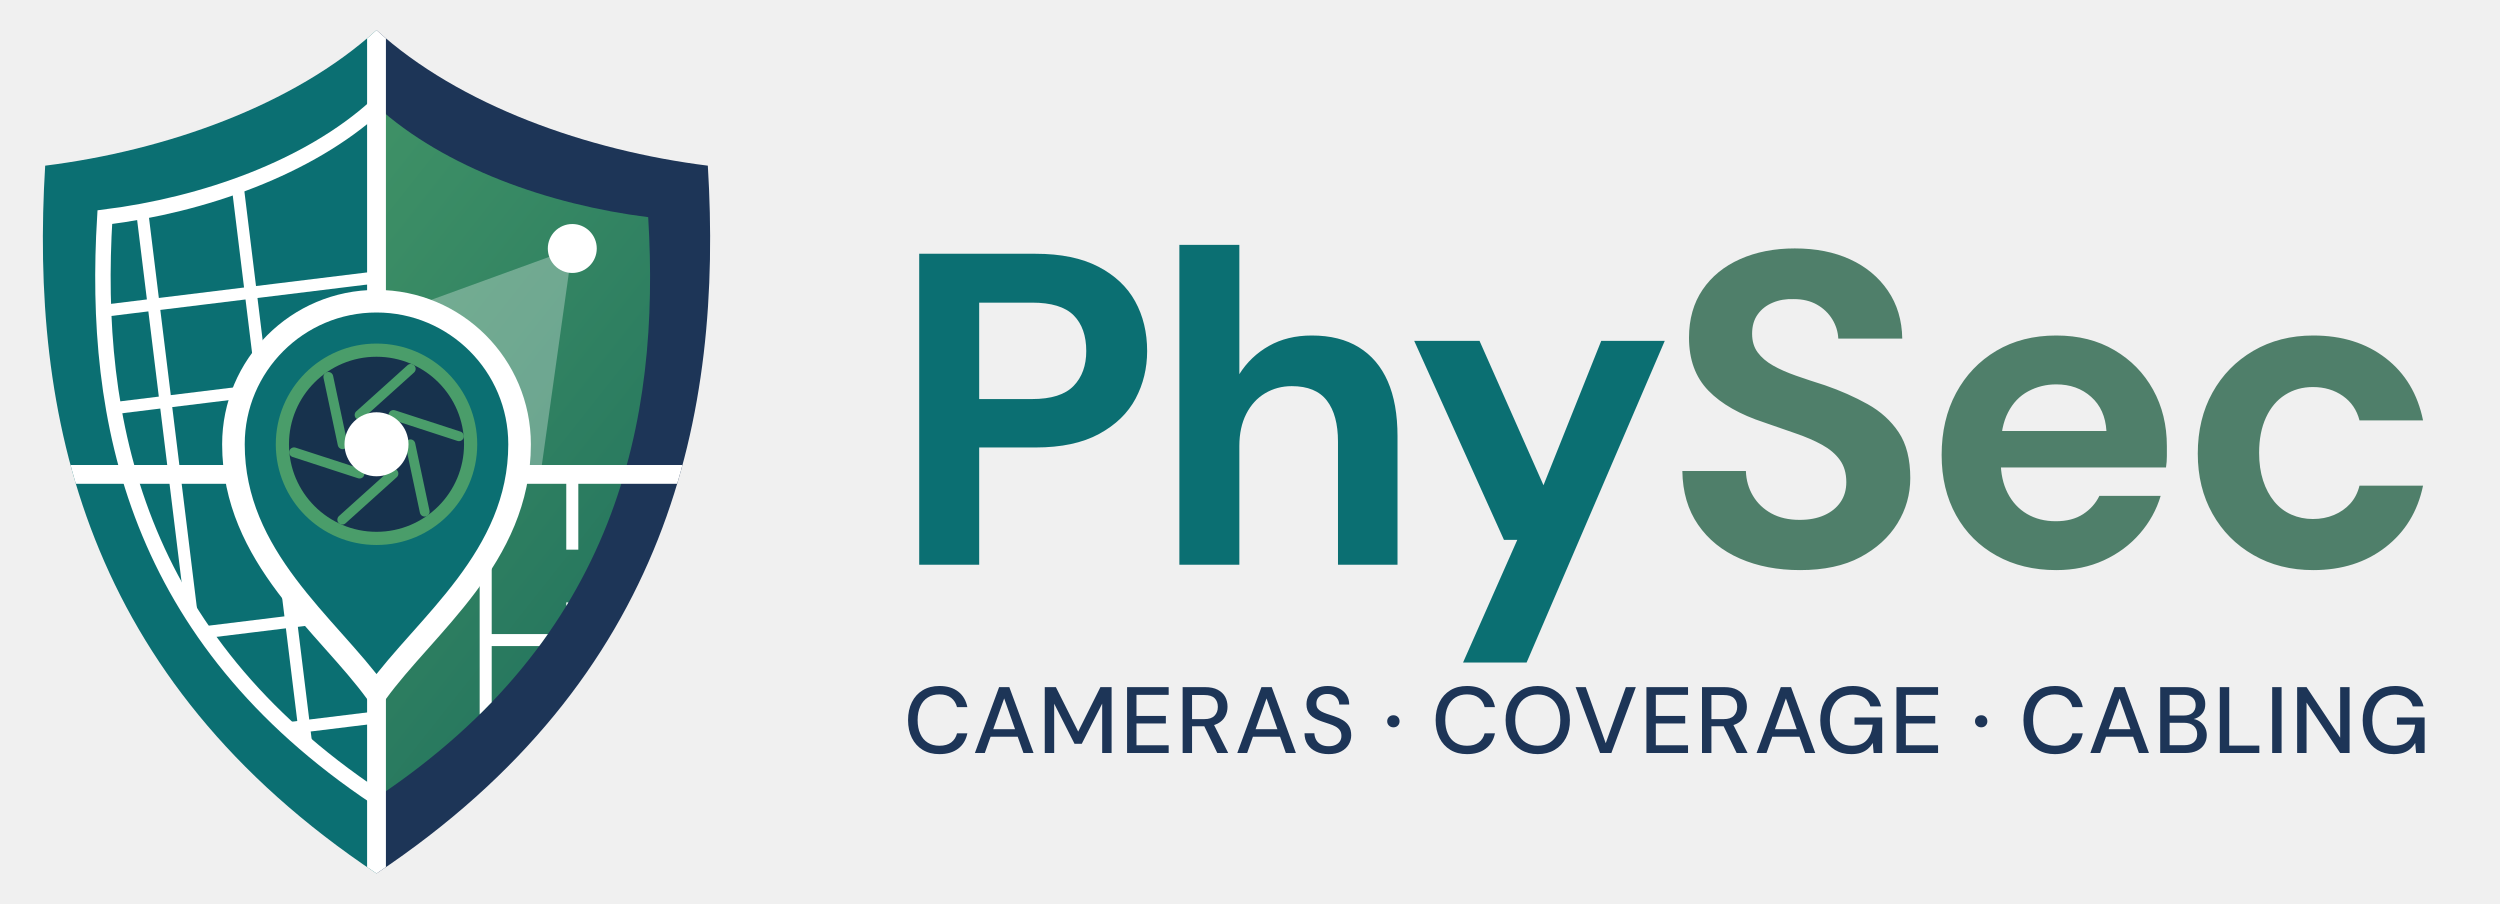
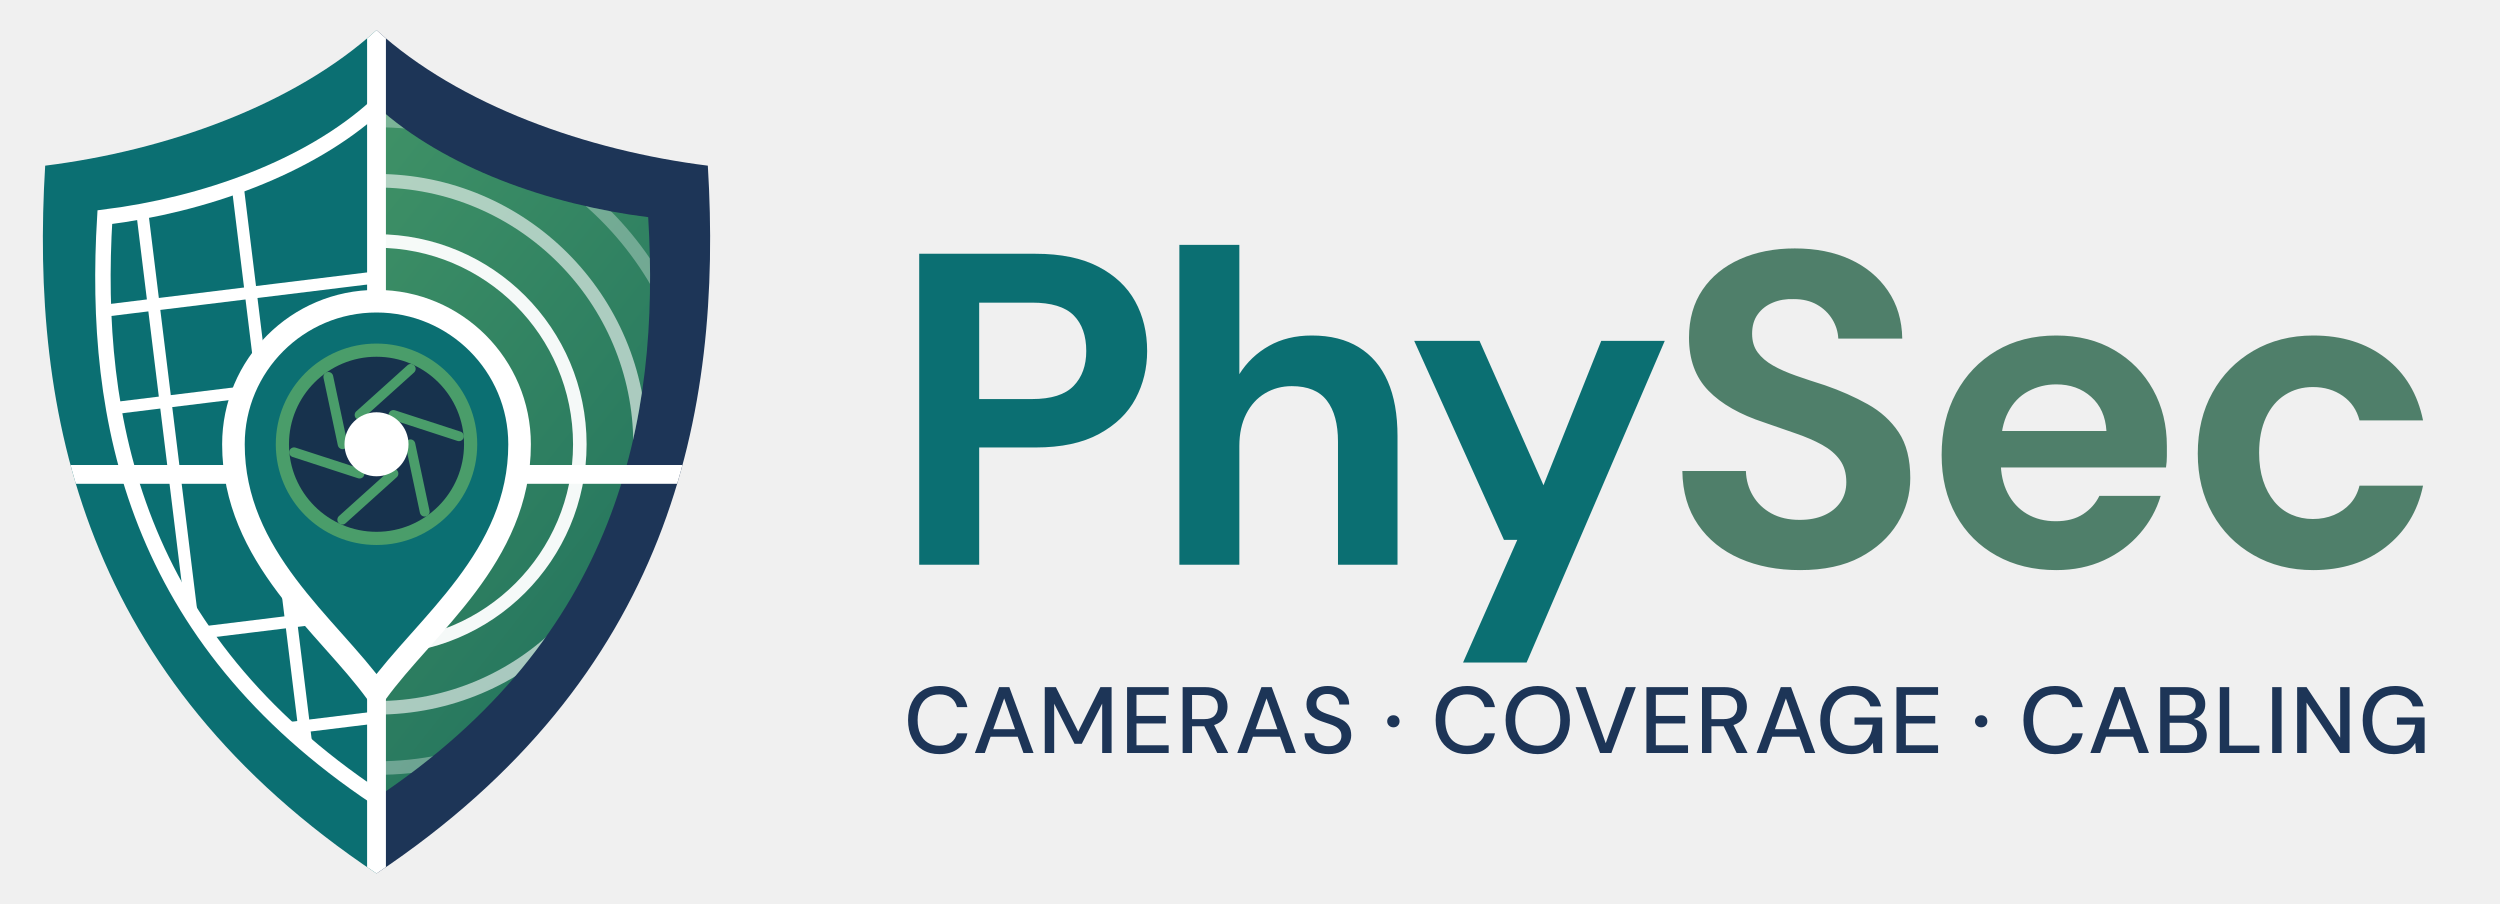
<svg xmlns="http://www.w3.org/2000/svg" viewBox="0 0 664 240" width="664" height="240" role="img" aria-label="PhySec">
  <defs>
    <linearGradient id="pg" x1="0" y1="0" x2="1" y2="1">
      <stop offset="0" stop-color="#4a9d6a" />
      <stop offset="1" stop-color="#1f6f5c" />
    </linearGradient>
    <clipPath id="ps">
      <path d="M100 8 C78 28 44 40 12 44 C8 110 22 180 100 232 C178 180 192 110 188 44 C156 40 122 28 100 8 Z" />
    </clipPath>
    <clipPath id="pi">
      <path d="M100 8 C78 28 44 40 12 44 C8 110 22 180 100 232 C178 180 192 110 188 44 C156 40 122 28 100 8 Z" transform="translate(100 120) scale(.82) translate(-100 -120)" />
    </clipPath>
    <clipPath id="pl">
      <rect x="0" y="0" width="100" height="240" />
    </clipPath>
    <clipPath id="pr">
      <rect x="100" y="0" width="100" height="240" />
    </clipPath>
    <clipPath id="pt">
      <rect x="100" y="0" width="100" height="126" />
    </clipPath>
  </defs>
  <g clip-path="url(#ps)">
    <rect x="0" y="0" width="100" height="240" fill="#0b6f72" />
    <rect x="100" y="0" width="100" height="240" fill="#1d3557" />
  </g>
  <g clip-path="url(#pr)">
    <path d="M100 8 C78 28 44 40 12 44 C8 110 22 180 100 232 C178 180 192 110 188 44 C156 40 122 28 100 8 Z" transform="translate(100 120) scale(.82) translate(-100 -120)" fill="url(#pg)" />
  </g>
  <g clip-path="url(#pl)">
    <g clip-path="url(#pi)">
      <g fill="none" stroke="#fff" stroke-width="3.2" transform="rotate(-7 100 120)">
        <path d="M46 0 V240 M72 0 V240 M0 74 H110 M0 100 H110 M0 162 H110 M0 190 H110" />
      </g>
    </g>
    <path d="M100 8 C78 28 44 40 12 44 C8 110 22 180 100 232 C178 180 192 110 188 44 C156 40 122 28 100 8 Z" transform="translate(100 120) scale(.82) translate(-100 -120)" fill="none" stroke="#fff" stroke-width="5" />
  </g>
  <g clip-path="url(#ps)" stroke="#fff" stroke-width="5">
    <path d="M100 0 V240 M0 126 H200" />
  </g>
  <g clip-path="url(#pr)">
    <g clip-path="url(#pi)">
-       <path d="M152 66 L141.14 143.24 A78 78 0 0 1 78.7 92.68 Z" fill="#fff" opacity=".3" clip-path="url(#pt)" />
-       <g fill="none" stroke="#fff" stroke-width="3.2">
-         <path d="M129 126 V240 M129 170 H200 M152 126 V146 M152 160 V170" />
+       <g fill="none" stroke="#fff" stroke-width="3.6">
+         <circle cx="100" cy="118" r="54" opacity=".95" />
+         <circle cx="100" cy="118" r="70" opacity=".6" />
+         <circle cx="100" cy="118" r="86" opacity=".32" />
      </g>
    </g>
  </g>
-   <circle cx="152" cy="66" r="6.5" fill="#fff" />
  <path d="M100 184 C87 166 62 148 62 118 A38 38 0 0 1 138 118 C138 148 113 166 100 184 Z" fill="#0b6f72" stroke="#fff" stroke-width="6" stroke-linejoin="round" />
  <circle cx="100" cy="118" r="25" fill="#17324d" stroke="#4a9d6a" stroke-width="3.5" />
  <g stroke="#4a9d6a" stroke-width="2.6" stroke-linecap="round">
    <path d="M109 118 L112.8 135.9" />
    <path d="M104.5 125.79 L90.9 138.03" />
    <path d="M95.5 125.79 L78.1 120.13" />
    <path d="M91 118 L87.2 100.1" />
    <path d="M95.5 110.21 L109.1 97.97" />
    <path d="M104.5 110.21 L121.9 115.87" />
  </g>
  <circle cx="100" cy="118" r="8.5" fill="#fff" />
  <path d="M244.14 150V67.4H275.06Q285.09 67.4 291.7 70.82Q298.3 74.24 301.49 80.03Q304.68 85.81 304.68 93.24Q304.68 100.09 301.61 105.87Q298.54 111.65 291.93 115.25Q285.32 118.85 275.06 118.85H260.07V150ZM260.07 105.99H274.11Q281.78 105.99 285.15 102.5Q288.51 99.02 288.51 93.24Q288.51 87.11 285.15 83.74Q281.78 80.38 274.11 80.38H260.07Z M313.24 150V65.04H329.17V99.38Q332.12 94.66 337.02 91.88Q341.91 89.11 348.4 89.11Q355.84 89.11 360.91 92.24Q365.99 95.37 368.58 101.27Q371.18 107.17 371.18 115.9V150H355.37V117.31Q355.37 110.23 352.42 106.4Q349.47 102.56 343.09 102.56Q339.2 102.56 336.01 104.45Q332.83 106.34 331 109.94Q329.17 113.54 329.17 118.49V150Z M388.59 175.96 402.99 143.39H399.45L375.61 90.53H392.96L409.95 128.88L425.29 90.53H442.16L405.47 175.96Z" fill="#0b6f72" />
  <path d="M478.1 151.42Q469.14 151.42 462.12 148.35Q455.09 145.28 451.02 139.38Q446.95 133.48 446.83 125.1H463.71Q463.83 128.76 465.6 131.71Q467.37 134.66 470.49 136.37Q473.62 138.08 477.99 138.08Q481.76 138.08 484.53 136.84Q487.31 135.6 488.84 133.36Q490.38 131.12 490.38 128.05Q490.38 124.51 488.66 122.15Q486.95 119.79 483.94 118.14Q480.94 116.49 476.98 115.13Q473.03 113.77 468.66 112.24Q458.87 109.05 453.74 103.74Q448.6 98.43 448.6 89.7Q448.6 82.27 452.2 76.96Q455.8 71.65 462.17 68.82Q468.55 65.98 476.69 65.98Q485.07 65.98 491.38 68.88Q497.69 71.77 501.41 77.19Q505.13 82.62 505.24 89.94H488.25Q488.13 87.22 486.66 84.81Q485.18 82.39 482.59 80.91Q479.99 79.44 476.45 79.44Q473.38 79.32 470.85 80.38Q468.31 81.44 466.84 83.51Q465.36 85.57 465.36 88.64Q465.36 91.59 466.84 93.6Q468.31 95.6 470.91 97.08Q473.5 98.55 477.04 99.79Q480.58 101.03 484.71 102.33Q490.85 104.45 496.04 107.34Q501.23 110.23 504.3 114.84Q507.37 119.44 507.37 126.99Q507.37 133.48 503.95 139.03Q500.52 144.57 494.09 147.99Q487.66 151.42 478.1 151.42Z M546.14 151.42Q537.17 151.42 530.27 147.58Q523.37 143.75 519.53 136.84Q515.7 129.94 515.7 120.85Q515.7 111.53 519.53 104.39Q523.37 97.25 530.21 93.18Q537.05 89.11 546.14 89.11Q554.99 89.11 561.6 93.01Q568.21 96.9 571.86 103.51Q575.52 110.12 575.52 118.49Q575.52 119.67 575.52 121.15Q575.52 122.62 575.29 124.16H527.02V114.48H559.47Q559.12 108.7 555.4 105.4Q551.69 102.09 546.14 102.09Q542.13 102.09 538.71 103.92Q535.28 105.75 533.34 109.53Q531.39 113.3 531.39 119.08V122.51Q531.39 127.34 533.22 130.94Q535.05 134.54 538.35 136.49Q541.66 138.44 546.02 138.44Q550.39 138.44 553.28 136.55Q556.17 134.66 557.59 131.71H573.87Q572.22 137.26 568.32 141.74Q564.43 146.22 558.77 148.82Q553.1 151.42 546.14 151.42Z M614.41 151.42Q605.44 151.42 598.48 147.4Q591.52 143.39 587.63 136.43Q583.73 129.47 583.73 120.5Q583.73 111.3 587.63 104.28Q591.52 97.25 598.48 93.18Q605.44 89.11 614.41 89.11Q625.86 89.11 633.65 95.13Q641.43 101.15 643.56 111.65H626.68Q625.62 107.52 622.26 105.16Q618.9 102.8 614.29 102.8Q610.16 102.8 606.92 104.87Q603.67 106.93 601.85 110.88Q600.02 114.84 600.02 120.26Q600.02 124.39 601.08 127.64Q602.14 130.88 604.03 133.19Q605.92 135.49 608.57 136.67Q611.23 137.85 614.29 137.85Q617.36 137.85 619.9 136.78Q622.44 135.72 624.21 133.78Q625.98 131.83 626.68 129H643.56Q641.43 139.26 633.59 145.34Q625.74 151.42 614.41 151.42Z" fill="#4f7f6a" />
  <path d="M249.5 200.3Q246.93 200.3 245.06 199.16Q243.2 198.03 242.19 195.99Q241.18 193.95 241.18 191.25Q241.18 188.57 242.19 186.52Q243.2 184.47 245.06 183.34Q246.93 182.2 249.5 182.2Q252.57 182.2 254.49 183.68Q256.4 185.15 256.93 187.82H254.18Q253.8 186.28 252.64 185.35Q251.47 184.43 249.5 184.43Q247.72 184.43 246.43 185.25Q245.12 186.07 244.43 187.6Q243.72 189.12 243.72 191.25Q243.72 193.38 244.43 194.91Q245.12 196.45 246.43 197.26Q247.72 198.07 249.5 198.07Q251.47 198.07 252.64 197.19Q253.8 196.3 254.18 194.78H256.93Q256.4 197.38 254.49 198.84Q252.57 200.3 249.5 200.3Z M258.93 200 265.36 182.5H268.08L274.51 200H271.83L266.71 185.5L261.56 200ZM261.83 195.68 262.53 193.68H270.76L271.46 195.68Z M277.49 200V182.5H280.44L286.37 194.32L292.27 182.5H295.24V200H292.74V186.88L287.32 197.55H285.39L279.99 186.9V200Z M299.35 200V182.5H310.4V184.55H301.85V190.15H309.65V192.15H301.85V197.95H310.4V200Z M314.11 200V182.5H320.03Q322.11 182.5 323.43 183.2Q324.76 183.9 325.4 185.06Q326.03 186.22 326.03 187.7Q326.03 189.1 325.4 190.29Q324.76 191.47 323.41 192.19Q322.06 192.9 319.96 192.9H316.61V200ZM323.31 200 319.53 192.22H322.28L326.21 200ZM316.61 191H319.86Q321.71 191 322.58 190.09Q323.46 189.18 323.46 187.75Q323.46 186.3 322.61 185.45Q321.76 184.6 319.86 184.6H316.61Z M328.62 200 335.04 182.5H337.77L344.19 200H341.52L336.39 185.5L331.24 200ZM331.52 195.68 332.22 193.68H340.44L341.14 195.68Z M352.9 200.3Q350.98 200.3 349.53 199.61Q348.08 198.93 347.28 197.68Q346.48 196.43 346.48 194.75H349.1Q349.13 195.7 349.56 196.49Q350 197.28 350.84 197.74Q351.68 198.2 352.9 198.2Q353.95 198.2 354.71 197.85Q355.48 197.5 355.88 196.89Q356.28 196.28 356.28 195.47Q356.28 194.55 355.85 193.95Q355.43 193.35 354.71 192.96Q354 192.57 353.06 192.27Q352.13 191.97 351.1 191.62Q349.03 190.95 348.01 189.88Q347 188.8 347 187.07Q347 185.6 347.7 184.51Q348.4 183.43 349.66 182.81Q350.93 182.2 352.65 182.2Q354.35 182.2 355.63 182.82Q356.9 183.45 357.63 184.55Q358.35 185.65 358.35 187.12H355.7Q355.7 186.45 355.35 185.8Q355 185.15 354.3 184.74Q353.6 184.32 352.58 184.32Q351.73 184.3 351.05 184.6Q350.38 184.9 350 185.48Q349.63 186.05 349.63 186.85Q349.63 187.65 349.96 188.14Q350.3 188.62 350.95 188.97Q351.6 189.32 352.46 189.61Q353.33 189.9 354.38 190.25Q355.68 190.68 356.69 191.29Q357.7 191.9 358.29 192.86Q358.88 193.82 358.88 195.32Q358.88 196.62 358.2 197.75Q357.53 198.88 356.2 199.59Q354.88 200.3 352.9 200.3Z  M370.09 193.18Q369.37 193.18 368.91 192.71Q368.44 192.25 368.44 191.57Q368.44 190.88 368.91 190.43Q369.37 189.97 370.09 189.97Q370.82 189.97 371.27 190.43Q371.72 190.88 371.72 191.57Q371.72 192.25 371.27 192.71Q370.82 193.18 370.09 193.18Z  M389.64 200.3Q387.06 200.3 385.2 199.16Q383.34 198.03 382.32 195.99Q381.31 193.95 381.31 191.25Q381.31 188.57 382.32 186.52Q383.34 184.47 385.2 183.34Q387.06 182.2 389.64 182.2Q392.71 182.2 394.62 183.68Q396.54 185.15 397.06 187.82H394.31Q393.94 186.28 392.77 185.35Q391.61 184.43 389.64 184.43Q387.86 184.43 386.56 185.25Q385.26 186.07 384.56 187.6Q383.86 189.12 383.86 191.25Q383.86 193.38 384.56 194.91Q385.26 196.45 386.56 197.26Q387.86 198.07 389.64 198.07Q391.61 198.07 392.77 197.19Q393.94 196.3 394.31 194.78H397.06Q396.54 197.38 394.62 198.84Q392.71 200.3 389.64 200.3Z M408.42 200.3Q405.89 200.3 403.98 199.16Q402.07 198.03 400.98 195.99Q399.89 193.95 399.89 191.25Q399.89 188.57 400.98 186.54Q402.07 184.5 403.98 183.35Q405.89 182.2 408.42 182.2Q410.99 182.2 412.92 183.35Q414.84 184.5 415.91 186.54Q416.97 188.57 416.97 191.25Q416.97 193.95 415.91 195.99Q414.84 198.03 412.92 199.16Q410.99 200.3 408.42 200.3ZM408.44 198.07Q410.24 198.07 411.59 197.25Q412.94 196.43 413.68 194.9Q414.42 193.38 414.42 191.25Q414.42 189.12 413.68 187.6Q412.94 186.07 411.59 185.26Q410.24 184.45 408.44 184.45Q406.64 184.45 405.29 185.26Q403.94 186.07 403.19 187.6Q402.44 189.12 402.44 191.25Q402.44 193.38 403.19 194.9Q403.94 196.43 405.29 197.25Q406.64 198.07 408.44 198.07Z M424.98 200 418.48 182.5H421.18L426.48 197.4L431.83 182.5H434.48L427.98 200Z M437.29 200V182.5H448.34V184.55H439.79V190.15H447.59V192.15H439.79V197.95H448.34V200Z M452.05 200V182.5H457.97Q460.05 182.5 461.37 183.2Q462.7 183.9 463.33 185.06Q463.97 186.22 463.97 187.7Q463.97 189.1 463.33 190.29Q462.7 191.47 461.35 192.19Q460 192.9 457.9 192.9H454.55V200ZM461.25 200 457.47 192.22H460.22L464.15 200ZM454.55 191H457.8Q459.65 191 460.52 190.09Q461.4 189.18 461.4 187.75Q461.4 186.3 460.55 185.45Q459.7 184.6 457.8 184.6H454.55Z M466.55 200 472.98 182.5H475.7L482.13 200H479.45L474.33 185.5L469.18 200ZM469.45 195.68 470.15 193.68H478.38L479.08 195.68Z M491.69 200.3Q489.21 200.3 487.36 199.18Q485.51 198.05 484.49 196.03Q483.46 194 483.46 191.3Q483.46 188.62 484.5 186.57Q485.54 184.53 487.48 183.36Q489.41 182.2 492.06 182.2Q495.04 182.2 497.04 183.64Q499.04 185.07 499.61 187.62H496.76Q496.39 186.18 495.19 185.34Q493.99 184.5 492.04 184.5Q490.19 184.5 488.83 185.32Q487.46 186.15 486.74 187.68Q486.01 189.2 486.01 191.3Q486.01 193.43 486.74 194.95Q487.46 196.47 488.79 197.27Q490.11 198.07 491.84 198.07Q494.49 198.07 495.83 196.55Q497.16 195.03 497.39 192.47H492.56V190.55H499.91V200H497.64L497.41 197.32Q496.81 198.3 496.03 198.96Q495.24 199.62 494.19 199.96Q493.14 200.3 491.69 200.3Z M503.7 200V182.5H514.75V184.55H506.2V190.15H514V192.15H506.2V197.95H514.75V200Z  M526.21 193.18Q525.49 193.18 525.03 192.71Q524.56 192.25 524.56 191.57Q524.56 190.88 525.03 190.43Q525.49 189.97 526.21 189.97Q526.94 189.97 527.39 190.43Q527.84 190.88 527.84 191.57Q527.84 192.25 527.39 192.71Q526.94 193.18 526.21 193.18Z  M545.76 200.3Q543.18 200.3 541.32 199.16Q539.46 198.03 538.44 195.99Q537.43 193.95 537.43 191.25Q537.43 188.57 538.44 186.52Q539.46 184.47 541.32 183.34Q543.18 182.2 545.76 182.2Q548.83 182.2 550.74 183.68Q552.66 185.15 553.18 187.82H550.43Q550.06 186.28 548.89 185.35Q547.73 184.43 545.76 184.43Q543.98 184.43 542.68 185.25Q541.38 186.07 540.68 187.6Q539.98 189.12 539.98 191.25Q539.98 193.38 540.68 194.91Q541.38 196.45 542.68 197.26Q543.98 198.07 545.76 198.07Q547.73 198.07 548.89 197.19Q550.06 196.3 550.43 194.78H553.18Q552.66 197.38 550.74 198.84Q548.83 200.3 545.76 200.3Z M555.19 200 561.61 182.5H564.34L570.76 200H568.09L562.96 185.5L557.81 200ZM558.09 195.68 558.79 193.68H567.01L567.71 195.68Z M573.75 200V182.5H580.22Q582.05 182.5 583.27 183.09Q584.5 183.68 585.11 184.69Q585.72 185.7 585.72 186.97Q585.72 188.3 585.15 189.2Q584.57 190.1 583.64 190.59Q582.7 191.07 581.62 191.15L581.97 190.9Q583.12 190.93 584.07 191.51Q585.02 192.1 585.57 193.07Q586.12 194.05 586.12 195.22Q586.12 196.57 585.47 197.66Q584.82 198.75 583.55 199.38Q582.27 200 580.42 200ZM576.25 197.93H580.1Q581.75 197.93 582.66 197.16Q583.57 196.4 583.57 195Q583.57 193.62 582.64 192.8Q581.7 191.97 580.05 191.97H576.25ZM576.25 190.05H579.95Q581.52 190.05 582.35 189.31Q583.17 188.57 583.17 187.28Q583.17 186.03 582.35 185.29Q581.52 184.55 579.87 184.55H576.25Z M589.58 200V182.5H592.08V198.03H600.08V200Z M603.49 200V182.5H605.99V200Z M610.12 200V182.5H612.62L621.55 195.93V182.5H624.05V200H621.55L612.62 186.6V200Z M635.76 200.3Q633.28 200.3 631.43 199.18Q629.58 198.05 628.56 196.03Q627.53 194 627.53 191.3Q627.53 188.62 628.57 186.57Q629.61 184.53 631.55 183.36Q633.48 182.2 636.13 182.2Q639.11 182.2 641.11 183.64Q643.11 185.07 643.68 187.62H640.83Q640.46 186.18 639.26 185.34Q638.06 184.5 636.11 184.5Q634.26 184.5 632.9 185.32Q631.53 186.15 630.81 187.68Q630.08 189.2 630.08 191.3Q630.08 193.43 630.81 194.95Q631.53 196.47 632.86 197.27Q634.18 198.07 635.91 198.07Q638.56 198.07 639.9 196.55Q641.23 195.03 641.46 192.47H636.63V190.55H643.98V200H641.71L641.48 197.32Q640.88 198.3 640.1 198.96Q639.31 199.62 638.26 199.96Q637.21 200.3 635.76 200.3Z" fill="#1d3557" />
</svg>
